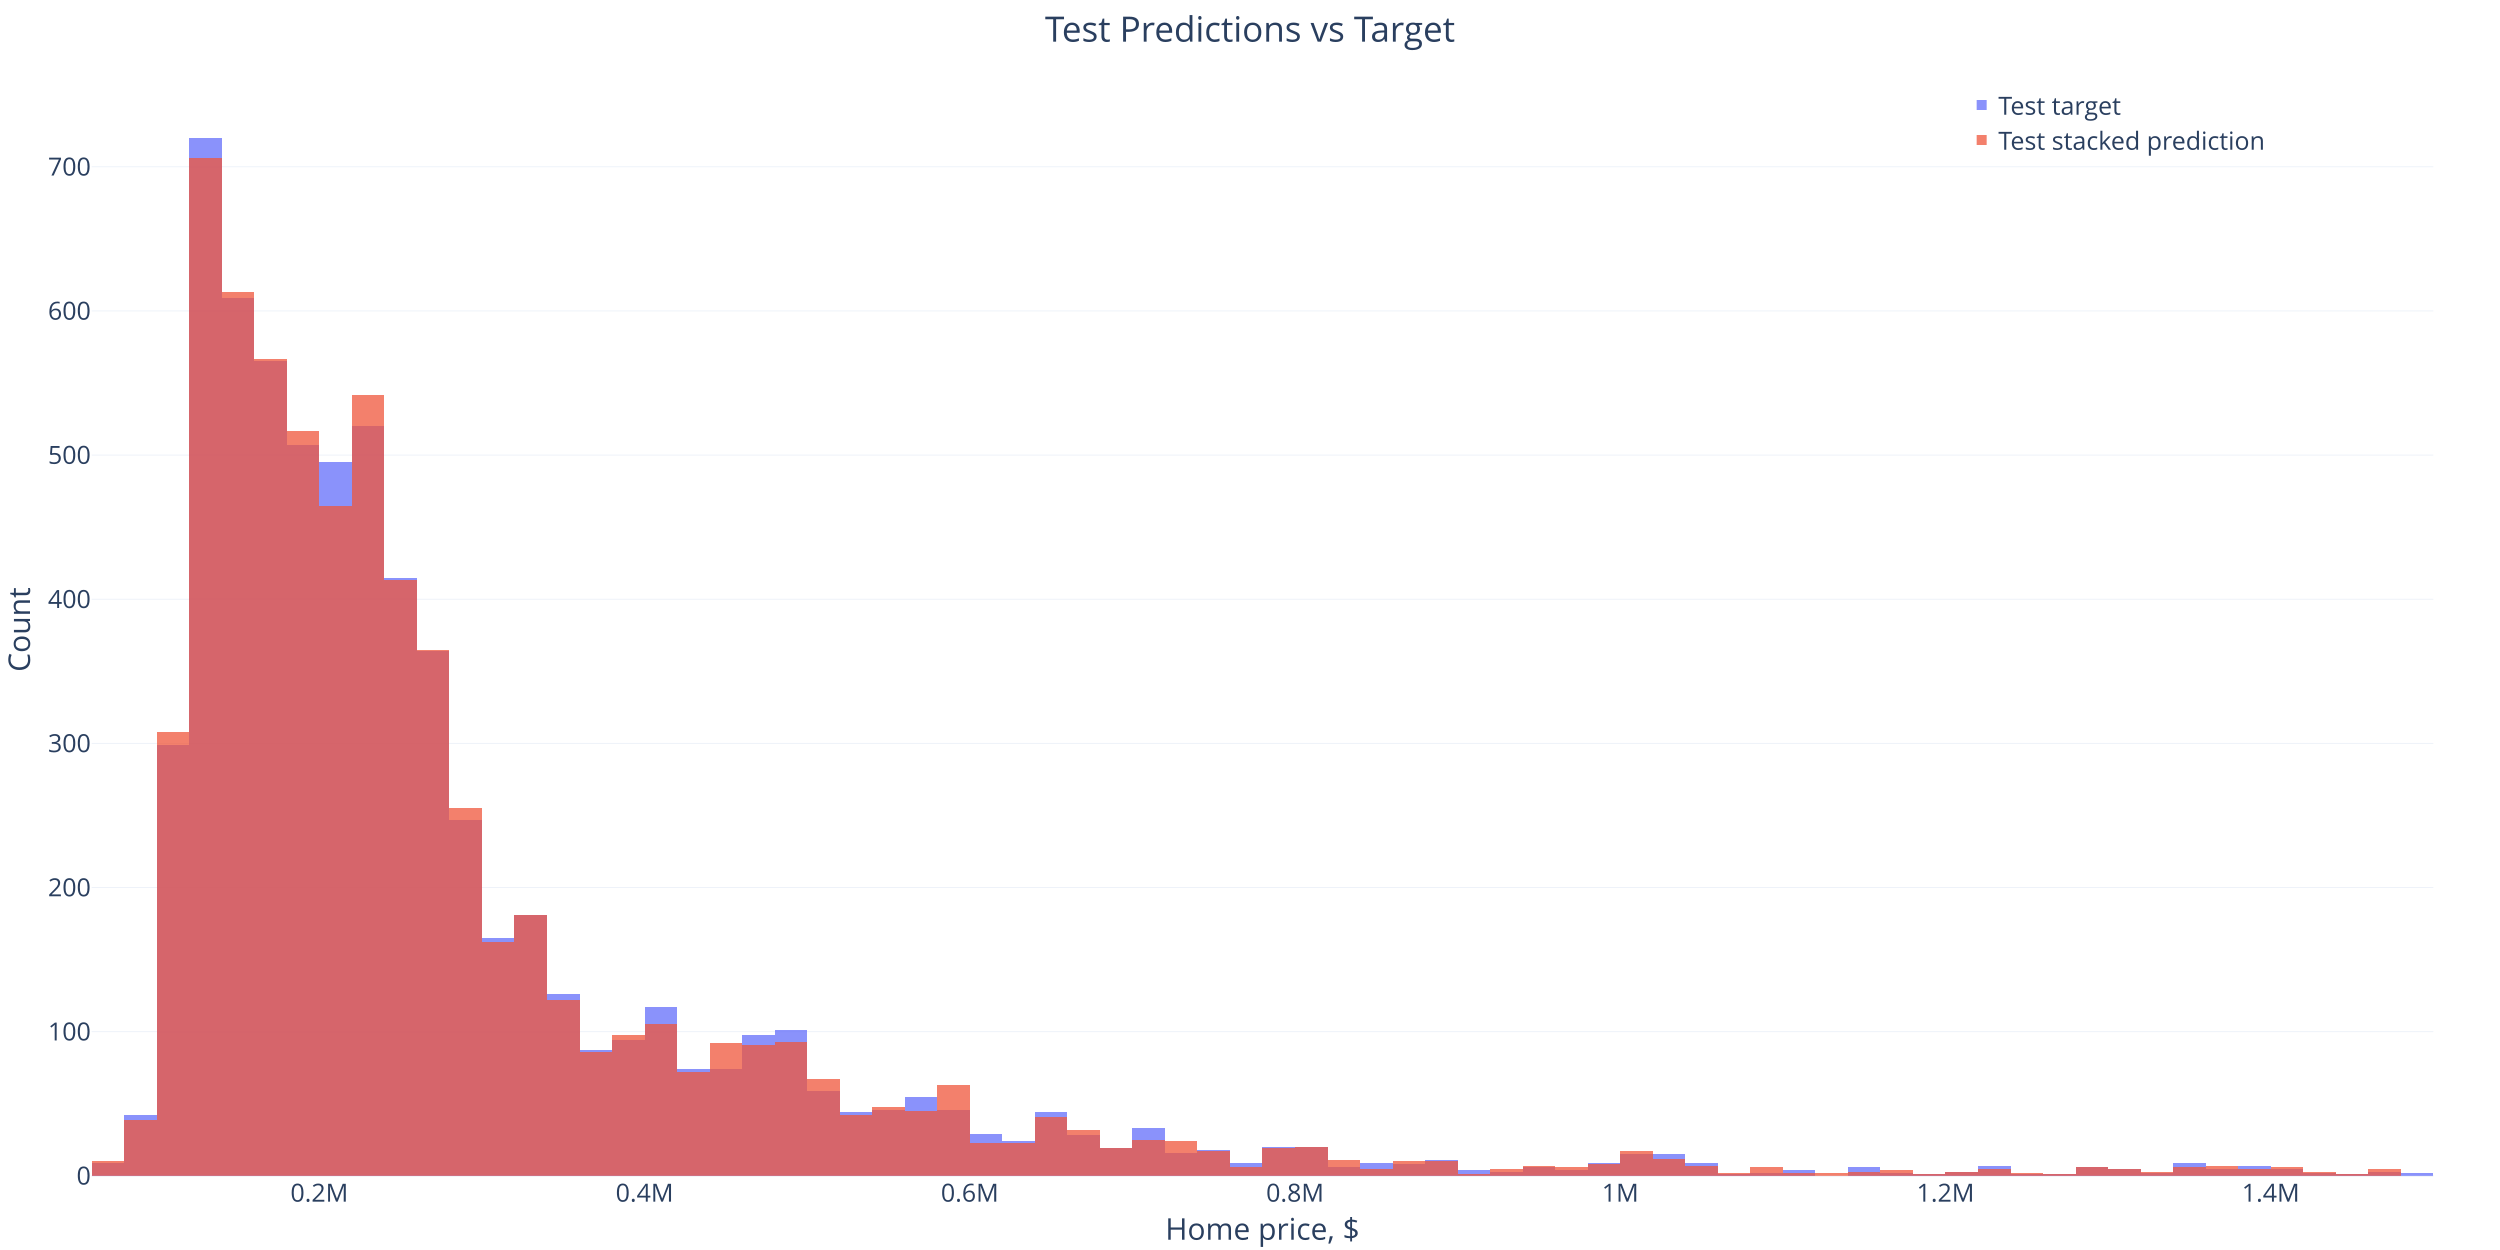
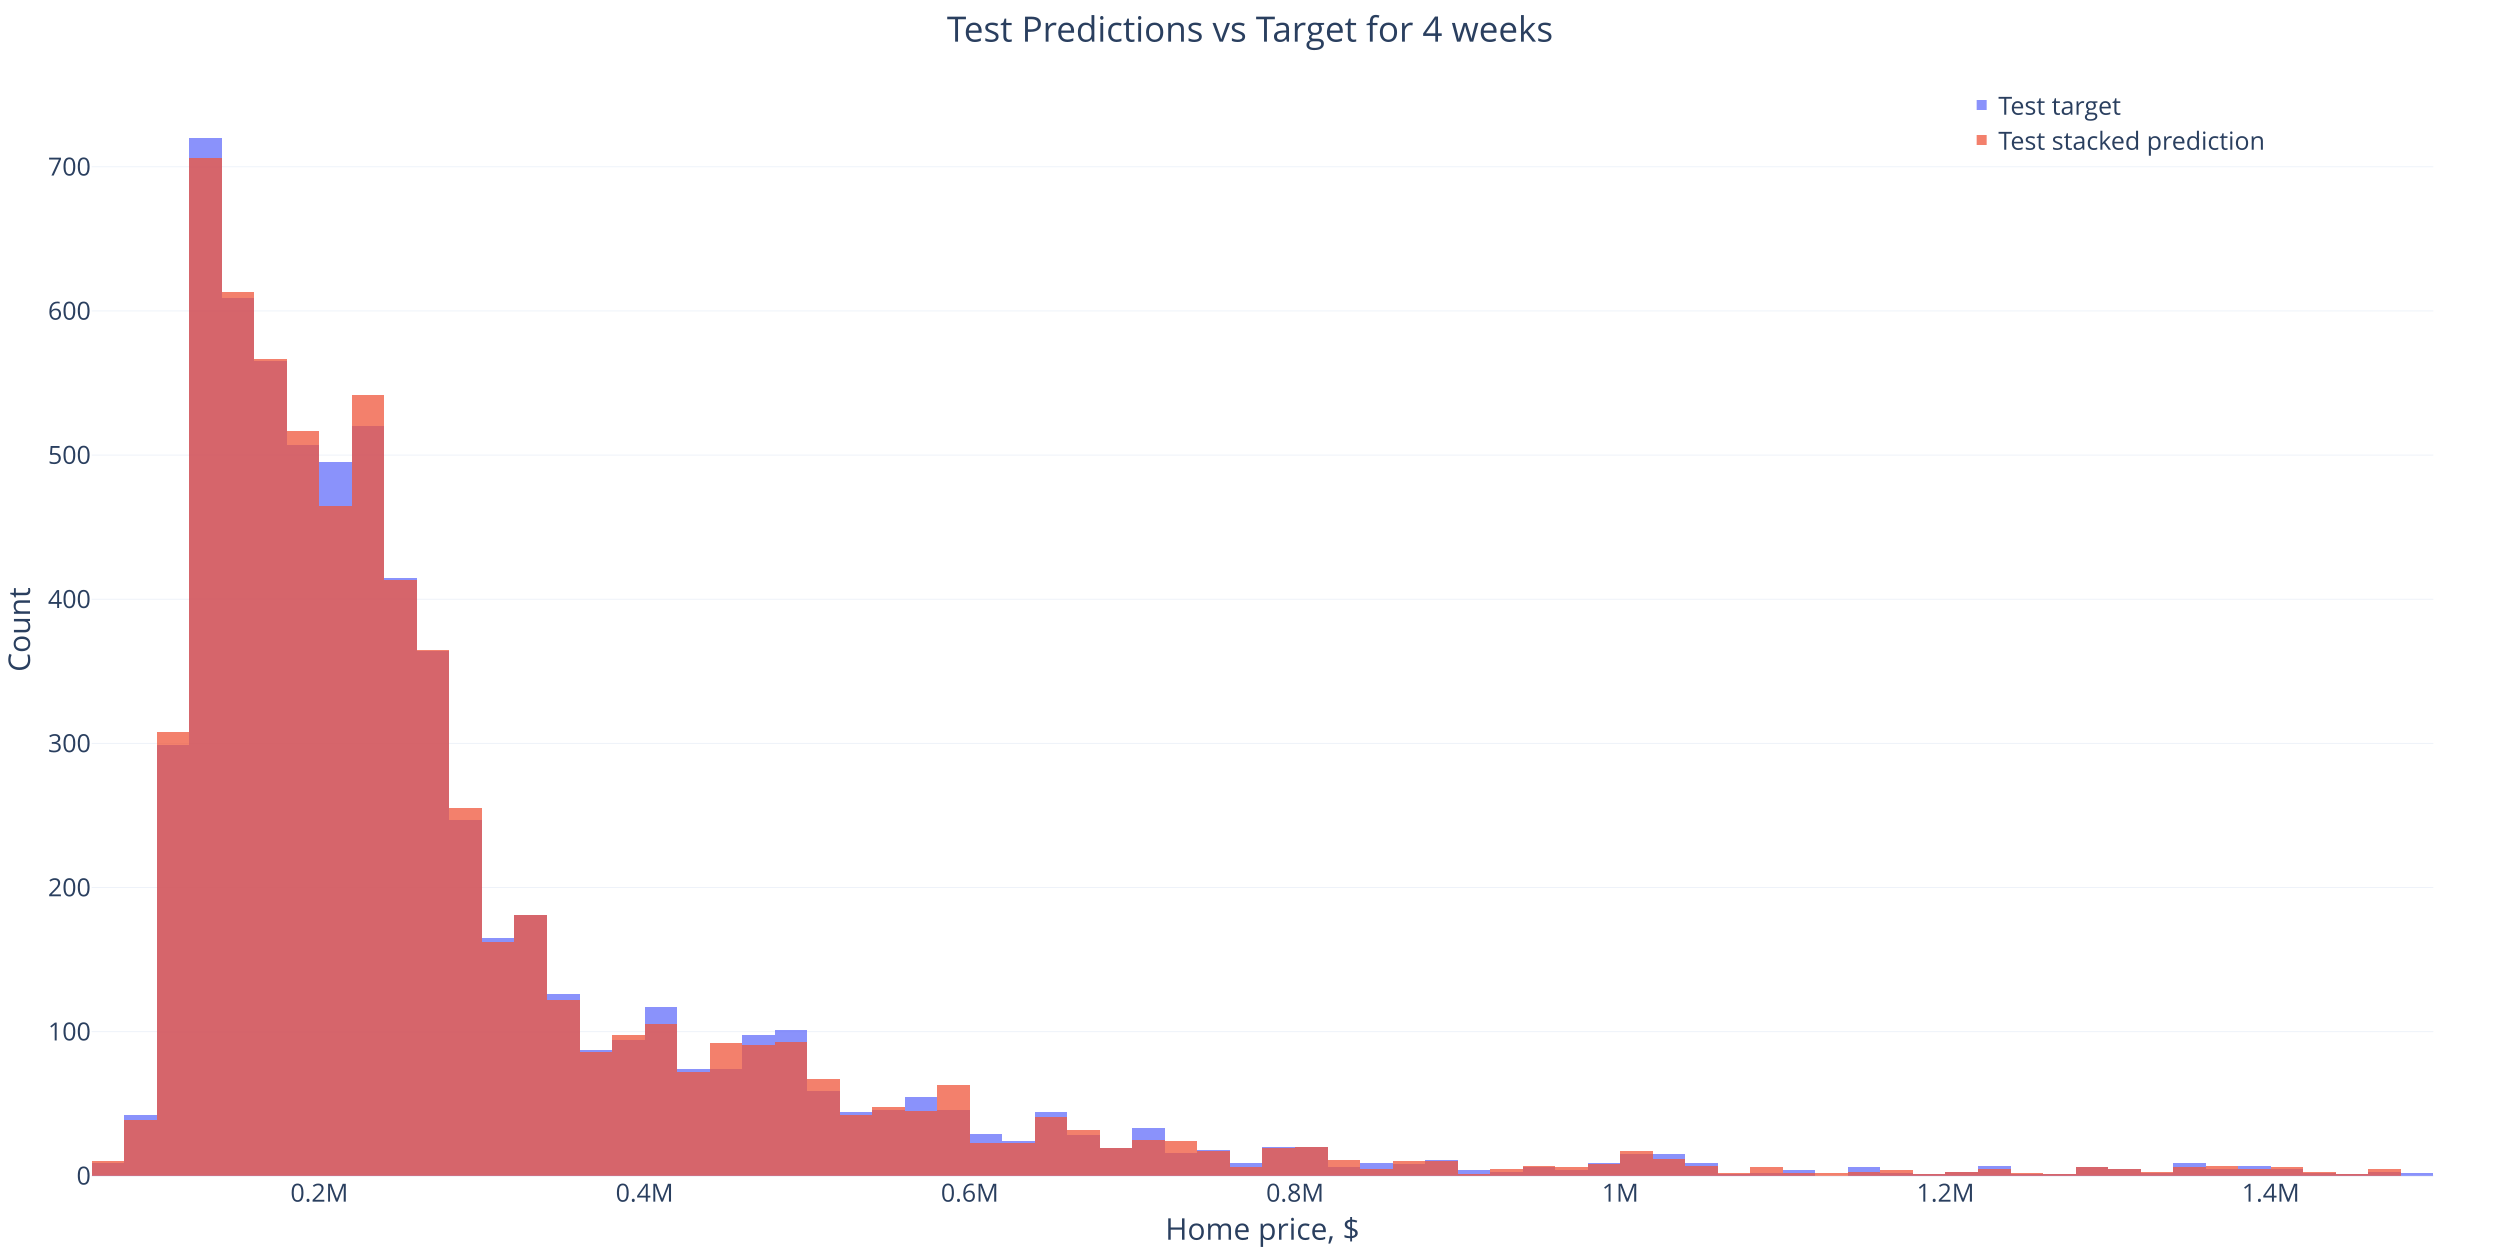
<svg xmlns="http://www.w3.org/2000/svg" class="main-svg" width="18000" height="9000" style="" viewBox="0 0 3000 1500">
  <rect x="0" y="0" width="3000" height="1500" style="fill: rgb(255, 255, 255); fill-opacity: 1;" />
-   <defs id="defs-052c07">
+   <defs id="defs-9b3c02">
    <g class="clips">
-       <clipPath id="clip052c07xyplot" class="plotclip">
+       <clipPath id="clip9b3c02xyplot" class="plotclip">
        <rect width="2810" height="1311" />
      </clipPath>
-       <clipPath class="axesclip" id="clip052c07x">
+       <clipPath class="axesclip" id="clip9b3c02x">
        <rect x="110" y="0" width="2810" height="1500" />
      </clipPath>
-       <clipPath class="axesclip" id="clip052c07y">
+       <clipPath class="axesclip" id="clip9b3c02y">
        <rect x="0" y="100" width="3000" height="1311" />
      </clipPath>
-       <clipPath class="axesclip" id="clip052c07xy">
+       <clipPath class="axesclip" id="clip9b3c02xy">
        <rect x="110" y="100" width="2810" height="1311" />
      </clipPath>
    </g>
    <g class="gradients" />
    <g class="patterns" />
  </defs>
  <g class="bglayer" />
  <g class="layer-below">
    <g class="imagelayer" />
    <g class="shapelayer" />
  </g>
  <g class="cartesianlayer">
    <g class="subplot xy">
      <g class="layer-subplot">
        <g class="shapelayer" />
        <g class="imagelayer" />
      </g>
      <g class="minor-gridlayer">
        <g class="x" />
        <g class="y" />
      </g>
      <g class="gridlayer">
        <g class="x" />
        <g class="y">
          <path class="ygrid crisp" transform="translate(0,1238.02)" d="M110,0h2810" style="stroke: rgb(235, 240, 248); stroke-opacity: 1; stroke-width: 1px;" />
          <path class="ygrid crisp" transform="translate(0,1065.04)" d="M110,0h2810" style="stroke: rgb(235, 240, 248); stroke-opacity: 1; stroke-width: 1px;" />
          <path class="ygrid crisp" transform="translate(0,892.06)" d="M110,0h2810" style="stroke: rgb(235, 240, 248); stroke-opacity: 1; stroke-width: 1px;" />
          <path class="ygrid crisp" transform="translate(0,719.08)" d="M110,0h2810" style="stroke: rgb(235, 240, 248); stroke-opacity: 1; stroke-width: 1px;" />
          <path class="ygrid crisp" transform="translate(0,546.1)" d="M110,0h2810" style="stroke: rgb(235, 240, 248); stroke-opacity: 1; stroke-width: 1px;" />
          <path class="ygrid crisp" transform="translate(0,373.13)" d="M110,0h2810" style="stroke: rgb(235, 240, 248); stroke-opacity: 1; stroke-width: 1px;" />
          <path class="ygrid crisp" transform="translate(0,200.15)" d="M110,0h2810" style="stroke: rgb(235, 240, 248); stroke-opacity: 1; stroke-width: 1px;" />
        </g>
      </g>
      <g class="zerolinelayer">
        <path class="yzl zl crisp" transform="translate(0,1411)" d="M110,0h2810" style="stroke: rgb(235, 240, 248); stroke-opacity: 1; stroke-width: 2px;" />
      </g>
      <path class="xlines-below" />
      <path class="ylines-below" />
      <g class="overlines-below" />
      <g class="xaxislayer-below" />
      <g class="yaxislayer-below" />
      <g class="overaxes-below" />
-       <g class="plot" transform="translate(110,100)" clip-path="url(#clip052c07xyplot)">
+       <g class="plot" transform="translate(110,100)" clip-path="url(#clip9b3c02xyplot)">
        <g class="barlayer mlayer">
          <g class="trace bars" shape-rendering="crispEdges" style="opacity: 0.75;">
            <g class="points">
              <g class="point">
                <path d="M0,1311V1295.43H39.03V1311Z" style="vector-effect: none; opacity: 1; stroke-width: 0px; fill: rgb(99, 110, 250); fill-opacity: 1;" />
              </g>
              <g class="point">
                <path d="M39.03,1311V1238.35H78.06V1311Z" style="vector-effect: none; opacity: 1; stroke-width: 0px; fill: rgb(99, 110, 250); fill-opacity: 1;" />
              </g>
              <g class="point">
                <path d="M78.06,1311V793.79H117.08V1311Z" style="vector-effect: none; opacity: 1; stroke-width: 0px; fill: rgb(99, 110, 250); fill-opacity: 1;" />
              </g>
              <g class="point">
                <path d="M117.08,1311V65.55H156.11V1311Z" style="vector-effect: none; opacity: 1; stroke-width: 0px; fill: rgb(99, 110, 250); fill-opacity: 1;" />
              </g>
              <g class="point">
                <path d="M156.11,1311V257.56H195.14V1311Z" style="vector-effect: none; opacity: 1; stroke-width: 0px; fill: rgb(99, 110, 250); fill-opacity: 1;" />
              </g>
              <g class="point">
                <path d="M195.14,1311V333.67H234.17V1311Z" style="vector-effect: none; opacity: 1; stroke-width: 0px; fill: rgb(99, 110, 250); fill-opacity: 1;" />
              </g>
              <g class="point">
                <path d="M234.17,1311V434H273.19V1311Z" style="vector-effect: none; opacity: 1; stroke-width: 0px; fill: rgb(99, 110, 250); fill-opacity: 1;" />
              </g>
              <g class="point">
                <path d="M273.19,1311V454.75H312.22V1311Z" style="vector-effect: none; opacity: 1; stroke-width: 0px; fill: rgb(99, 110, 250); fill-opacity: 1;" />
              </g>
              <g class="point">
                <path d="M312.22,1311V411.51H351.25V1311Z" style="vector-effect: none; opacity: 1; stroke-width: 0px; fill: rgb(99, 110, 250); fill-opacity: 1;" />
              </g>
              <g class="point">
                <path d="M351.25,1311V593.14H390.28V1311Z" style="vector-effect: none; opacity: 1; stroke-width: 0px; fill: rgb(99, 110, 250); fill-opacity: 1;" />
              </g>
              <g class="point">
                <path d="M390.28,1311V681.36H429.31V1311Z" style="vector-effect: none; opacity: 1; stroke-width: 0px; fill: rgb(99, 110, 250); fill-opacity: 1;" />
              </g>
              <g class="point">
                <path d="M429.31,1311V883.74H468.33V1311Z" style="vector-effect: none; opacity: 1; stroke-width: 0px; fill: rgb(99, 110, 250); fill-opacity: 1;" />
              </g>
              <g class="point">
                <path d="M468.33,1311V1025.58H507.36V1311Z" style="vector-effect: none; opacity: 1; stroke-width: 0px; fill: rgb(99, 110, 250); fill-opacity: 1;" />
              </g>
              <g class="point">
                <path d="M507.36,1311V997.91H546.39V1311Z" style="vector-effect: none; opacity: 1; stroke-width: 0px; fill: rgb(99, 110, 250); fill-opacity: 1;" />
              </g>
              <g class="point">
                <path d="M546.39,1311V1093.05H585.42V1311Z" style="vector-effect: none; opacity: 1; stroke-width: 0px; fill: rgb(99, 110, 250); fill-opacity: 1;" />
              </g>
              <g class="point">
                <path d="M585.42,1311V1160.51H624.44V1311Z" style="vector-effect: none; opacity: 1; stroke-width: 0px; fill: rgb(99, 110, 250); fill-opacity: 1;" />
              </g>
              <g class="point">
                <path d="M624.44,1311V1148.4H663.47V1311Z" style="vector-effect: none; opacity: 1; stroke-width: 0px; fill: rgb(99, 110, 250); fill-opacity: 1;" />
              </g>
              <g class="point">
                <path d="M663.47,1311V1108.61H702.5V1311Z" style="vector-effect: none; opacity: 1; stroke-width: 0px; fill: rgb(99, 110, 250); fill-opacity: 1;" />
              </g>
              <g class="point">
                <path d="M702.5,1311V1183H741.53V1311Z" style="vector-effect: none; opacity: 1; stroke-width: 0px; fill: rgb(99, 110, 250); fill-opacity: 1;" />
              </g>
              <g class="point">
                <path d="M741.53,1311V1183H780.56V1311Z" style="vector-effect: none; opacity: 1; stroke-width: 0px; fill: rgb(99, 110, 250); fill-opacity: 1;" />
              </g>
              <g class="point">
                <path d="M780.56,1311V1141.48H819.58V1311Z" style="vector-effect: none; opacity: 1; stroke-width: 0px; fill: rgb(99, 110, 250); fill-opacity: 1;" />
              </g>
              <g class="point">
                <path d="M819.58,1311V1136.29H858.61V1311Z" style="vector-effect: none; opacity: 1; stroke-width: 0px; fill: rgb(99, 110, 250); fill-opacity: 1;" />
              </g>
              <g class="point">
                <path d="M858.61,1311V1208.94H897.64V1311Z" style="vector-effect: none; opacity: 1; stroke-width: 0px; fill: rgb(99, 110, 250); fill-opacity: 1;" />
              </g>
              <g class="point">
                <path d="M897.64,1311V1234.89H936.67V1311Z" style="vector-effect: none; opacity: 1; stroke-width: 0px; fill: rgb(99, 110, 250); fill-opacity: 1;" />
              </g>
              <g class="point">
                <path d="M936.67,1311V1231.43H975.69V1311Z" style="vector-effect: none; opacity: 1; stroke-width: 0px; fill: rgb(99, 110, 250); fill-opacity: 1;" />
              </g>
              <g class="point">
                <path d="M975.69,1311V1215.86H1014.72V1311Z" style="vector-effect: none; opacity: 1; stroke-width: 0px; fill: rgb(99, 110, 250); fill-opacity: 1;" />
              </g>
              <g class="point">
                <path d="M1014.72,1311V1231.43H1053.75V1311Z" style="vector-effect: none; opacity: 1; stroke-width: 0px; fill: rgb(99, 110, 250); fill-opacity: 1;" />
              </g>
              <g class="point">
                <path d="M1053.75,1311V1260.84H1092.78V1311Z" style="vector-effect: none; opacity: 1; stroke-width: 0px; fill: rgb(99, 110, 250); fill-opacity: 1;" />
              </g>
              <g class="point">
                <path d="M1092.78,1311V1269.48H1131.81V1311Z" style="vector-effect: none; opacity: 1; stroke-width: 0px; fill: rgb(99, 110, 250); fill-opacity: 1;" />
              </g>
              <g class="point">
                <path d="M1131.81,1311V1234.89H1170.83V1311Z" style="vector-effect: none; opacity: 1; stroke-width: 0px; fill: rgb(99, 110, 250); fill-opacity: 1;" />
              </g>
              <g class="point">
                <path d="M1170.83,1311V1262.57H1209.86V1311Z" style="vector-effect: none; opacity: 1; stroke-width: 0px; fill: rgb(99, 110, 250); fill-opacity: 1;" />
              </g>
              <g class="point">
                <path d="M1209.86,1311V1278.13H1248.89V1311Z" style="vector-effect: none; opacity: 1; stroke-width: 0px; fill: rgb(99, 110, 250); fill-opacity: 1;" />
              </g>
              <g class="point">
                <path d="M1248.89,1311V1253.92H1287.92V1311Z" style="vector-effect: none; opacity: 1; stroke-width: 0px; fill: rgb(99, 110, 250); fill-opacity: 1;" />
              </g>
              <g class="point">
                <path d="M1287.92,1311V1283.32H1326.94V1311Z" style="vector-effect: none; opacity: 1; stroke-width: 0px; fill: rgb(99, 110, 250); fill-opacity: 1;" />
              </g>
              <g class="point">
                <path d="M1326.94,1311V1279.86H1365.97V1311Z" style="vector-effect: none; opacity: 1; stroke-width: 0px; fill: rgb(99, 110, 250); fill-opacity: 1;" />
              </g>
              <g class="point">
                <path d="M1365.97,1311V1295.43H1405V1311Z" style="vector-effect: none; opacity: 1; stroke-width: 0px; fill: rgb(99, 110, 250); fill-opacity: 1;" />
              </g>
              <g class="point">
                <path d="M1405,1311V1276.4H1444.03V1311Z" style="vector-effect: none; opacity: 1; stroke-width: 0px; fill: rgb(99, 110, 250); fill-opacity: 1;" />
              </g>
              <g class="point">
                <path d="M1444.03,1311V1276.4H1483.06V1311Z" style="vector-effect: none; opacity: 1; stroke-width: 0px; fill: rgb(99, 110, 250); fill-opacity: 1;" />
              </g>
              <g class="point">
                <path d="M1483.06,1311V1300.62H1522.08V1311Z" style="vector-effect: none; opacity: 1; stroke-width: 0px; fill: rgb(99, 110, 250); fill-opacity: 1;" />
              </g>
              <g class="point">
                <path d="M1522.08,1311V1295.43H1561.11V1311Z" style="vector-effect: none; opacity: 1; stroke-width: 0px; fill: rgb(99, 110, 250); fill-opacity: 1;" />
              </g>
              <g class="point">
                <path d="M1561.11,1311V1297.16H1600.14V1311Z" style="vector-effect: none; opacity: 1; stroke-width: 0px; fill: rgb(99, 110, 250); fill-opacity: 1;" />
              </g>
              <g class="point">
                <path d="M1600.14,1311V1291.97H1639.17V1311Z" style="vector-effect: none; opacity: 1; stroke-width: 0px; fill: rgb(99, 110, 250); fill-opacity: 1;" />
              </g>
              <g class="point">
                <path d="M1639.17,1311V1304.08H1678.19V1311Z" style="vector-effect: none; opacity: 1; stroke-width: 0px; fill: rgb(99, 110, 250); fill-opacity: 1;" />
              </g>
              <g class="point">
                <path d="M1678.19,1311V1305.81H1717.22V1311Z" style="vector-effect: none; opacity: 1; stroke-width: 0px; fill: rgb(99, 110, 250); fill-opacity: 1;" />
              </g>
              <g class="point">
                <path d="M1717.22,1311V1300.62H1756.25V1311Z" style="vector-effect: none; opacity: 1; stroke-width: 0px; fill: rgb(99, 110, 250); fill-opacity: 1;" />
              </g>
              <g class="point">
                <path d="M1756.25,1311V1304.08H1795.28V1311Z" style="vector-effect: none; opacity: 1; stroke-width: 0px; fill: rgb(99, 110, 250); fill-opacity: 1;" />
              </g>
              <g class="point">
                <path d="M1795.28,1311V1295.43H1834.31V1311Z" style="vector-effect: none; opacity: 1; stroke-width: 0px; fill: rgb(99, 110, 250); fill-opacity: 1;" />
              </g>
              <g class="point">
                <path d="M1834.31,1311V1285.05H1873.33V1311Z" style="vector-effect: none; opacity: 1; stroke-width: 0px; fill: rgb(99, 110, 250); fill-opacity: 1;" />
              </g>
              <g class="point">
                <path d="M1873.33,1311V1285.05H1912.36V1311Z" style="vector-effect: none; opacity: 1; stroke-width: 0px; fill: rgb(99, 110, 250); fill-opacity: 1;" />
              </g>
              <g class="point">
                <path d="M1912.36,1311V1295.43H1951.39V1311Z" style="vector-effect: none; opacity: 1; stroke-width: 0px; fill: rgb(99, 110, 250); fill-opacity: 1;" />
              </g>
              <g class="point">
                <path d="M1951.39,1311V1309.27H1990.42V1311Z" style="vector-effect: none; opacity: 1; stroke-width: 0px; fill: rgb(99, 110, 250); fill-opacity: 1;" />
              </g>
              <g class="point">
                <path d="M1990.42,1311V1307.54H2029.44V1311Z" style="vector-effect: none; opacity: 1; stroke-width: 0px; fill: rgb(99, 110, 250); fill-opacity: 1;" />
              </g>
              <g class="point">
                <path d="M2029.44,1311V1304.08H2068.47V1311Z" style="vector-effect: none; opacity: 1; stroke-width: 0px; fill: rgb(99, 110, 250); fill-opacity: 1;" />
              </g>
              <g class="point">
                <path d="M0,0Z" style="vector-effect: none; opacity: 1; stroke-width: 0px; fill: rgb(99, 110, 250); fill-opacity: 1;" />
              </g>
              <g class="point">
                <path d="M2107.5,1311V1300.62H2146.53V1311Z" style="vector-effect: none; opacity: 1; stroke-width: 0px; fill: rgb(99, 110, 250); fill-opacity: 1;" />
              </g>
              <g class="point">
                <path d="M2146.53,1311V1307.54H2185.56V1311Z" style="vector-effect: none; opacity: 1; stroke-width: 0px; fill: rgb(99, 110, 250); fill-opacity: 1;" />
              </g>
              <g class="point">
                <path d="M2185.56,1311V1309.27H2224.58V1311Z" style="vector-effect: none; opacity: 1; stroke-width: 0px; fill: rgb(99, 110, 250); fill-opacity: 1;" />
              </g>
              <g class="point">
                <path d="M2224.58,1311V1305.81H2263.61V1311Z" style="vector-effect: none; opacity: 1; stroke-width: 0px; fill: rgb(99, 110, 250); fill-opacity: 1;" />
              </g>
              <g class="point">
                <path d="M2263.61,1311V1298.89H2302.64V1311Z" style="vector-effect: none; opacity: 1; stroke-width: 0px; fill: rgb(99, 110, 250); fill-opacity: 1;" />
              </g>
              <g class="point">
                <path d="M2302.64,1311V1309.27H2341.67V1311Z" style="vector-effect: none; opacity: 1; stroke-width: 0px; fill: rgb(99, 110, 250); fill-opacity: 1;" />
              </g>
              <g class="point">
                <path d="M2341.67,1311V1309.27H2380.69V1311Z" style="vector-effect: none; opacity: 1; stroke-width: 0px; fill: rgb(99, 110, 250); fill-opacity: 1;" />
              </g>
              <g class="point">
                <path d="M2380.69,1311V1300.62H2419.72V1311Z" style="vector-effect: none; opacity: 1; stroke-width: 0px; fill: rgb(99, 110, 250); fill-opacity: 1;" />
              </g>
              <g class="point">
                <path d="M2419.72,1311V1302.35H2458.75V1311Z" style="vector-effect: none; opacity: 1; stroke-width: 0px; fill: rgb(99, 110, 250); fill-opacity: 1;" />
              </g>
              <g class="point">
                <path d="M2458.75,1311V1307.54H2497.78V1311Z" style="vector-effect: none; opacity: 1; stroke-width: 0px; fill: rgb(99, 110, 250); fill-opacity: 1;" />
              </g>
              <g class="point">
                <path d="M2497.78,1311V1295.43H2536.81V1311Z" style="vector-effect: none; opacity: 1; stroke-width: 0px; fill: rgb(99, 110, 250); fill-opacity: 1;" />
              </g>
              <g class="point">
                <path d="M2536.81,1311V1302.35H2575.83V1311Z" style="vector-effect: none; opacity: 1; stroke-width: 0px; fill: rgb(99, 110, 250); fill-opacity: 1;" />
              </g>
              <g class="point">
                <path d="M2575.83,1311V1298.89H2614.86V1311Z" style="vector-effect: none; opacity: 1; stroke-width: 0px; fill: rgb(99, 110, 250); fill-opacity: 1;" />
              </g>
              <g class="point">
                <path d="M2614.86,1311V1302.35H2653.89V1311Z" style="vector-effect: none; opacity: 1; stroke-width: 0px; fill: rgb(99, 110, 250); fill-opacity: 1;" />
              </g>
              <g class="point">
                <path d="M2653.89,1311V1307.54H2692.92V1311Z" style="vector-effect: none; opacity: 1; stroke-width: 0px; fill: rgb(99, 110, 250); fill-opacity: 1;" />
              </g>
              <g class="point">
                <path d="M2692.92,1311V1309.27H2731.94V1311Z" style="vector-effect: none; opacity: 1; stroke-width: 0px; fill: rgb(99, 110, 250); fill-opacity: 1;" />
              </g>
              <g class="point">
                <path d="M2731.94,1311V1305.81H2770.97V1311Z" style="vector-effect: none; opacity: 1; stroke-width: 0px; fill: rgb(99, 110, 250); fill-opacity: 1;" />
              </g>
              <g class="point">
                <path d="M2770.97,1311V1307.54H2810V1311Z" style="vector-effect: none; opacity: 1; stroke-width: 0px; fill: rgb(99, 110, 250); fill-opacity: 1;" />
              </g>
            </g>
          </g>
          <g class="trace bars" shape-rendering="crispEdges" style="opacity: 0.75;">
            <g class="points">
              <g class="point">
                <path d="M0,1311V1293.7H39.03V1311Z" style="vector-effect: none; opacity: 1; stroke-width: 0px; fill: rgb(239, 85, 59); fill-opacity: 1;" />
              </g>
              <g class="point">
                <path d="M39.03,1311V1243.54H78.06V1311Z" style="vector-effect: none; opacity: 1; stroke-width: 0px; fill: rgb(239, 85, 59); fill-opacity: 1;" />
              </g>
              <g class="point">
                <path d="M78.06,1311V778.22H117.08V1311Z" style="vector-effect: none; opacity: 1; stroke-width: 0px; fill: rgb(239, 85, 59); fill-opacity: 1;" />
              </g>
              <g class="point">
                <path d="M117.08,1311V89.77H156.11V1311Z" style="vector-effect: none; opacity: 1; stroke-width: 0px; fill: rgb(239, 85, 59); fill-opacity: 1;" />
              </g>
              <g class="point">
                <path d="M156.11,1311V250.64H195.14V1311Z" style="vector-effect: none; opacity: 1; stroke-width: 0px; fill: rgb(239, 85, 59); fill-opacity: 1;" />
              </g>
              <g class="point">
                <path d="M195.14,1311V330.21H234.17V1311Z" style="vector-effect: none; opacity: 1; stroke-width: 0px; fill: rgb(239, 85, 59); fill-opacity: 1;" />
              </g>
              <g class="point">
                <path d="M234.17,1311V416.7H273.19V1311Z" style="vector-effect: none; opacity: 1; stroke-width: 0px; fill: rgb(239, 85, 59); fill-opacity: 1;" />
              </g>
              <g class="point">
                <path d="M273.19,1311V506.65H312.22V1311Z" style="vector-effect: none; opacity: 1; stroke-width: 0px; fill: rgb(239, 85, 59); fill-opacity: 1;" />
              </g>
              <g class="point">
                <path d="M312.22,1311V373.45H351.25V1311Z" style="vector-effect: none; opacity: 1; stroke-width: 0px; fill: rgb(239, 85, 59); fill-opacity: 1;" />
              </g>
              <g class="point">
                <path d="M351.25,1311V596.6H390.28V1311Z" style="vector-effect: none; opacity: 1; stroke-width: 0px; fill: rgb(239, 85, 59); fill-opacity: 1;" />
              </g>
              <g class="point">
                <path d="M390.28,1311V679.63H429.31V1311Z" style="vector-effect: none; opacity: 1; stroke-width: 0px; fill: rgb(239, 85, 59); fill-opacity: 1;" />
              </g>
              <g class="point">
                <path d="M429.31,1311V869.9H468.33V1311Z" style="vector-effect: none; opacity: 1; stroke-width: 0px; fill: rgb(239, 85, 59); fill-opacity: 1;" />
              </g>
              <g class="point">
                <path d="M468.33,1311V1030.77H507.36V1311Z" style="vector-effect: none; opacity: 1; stroke-width: 0px; fill: rgb(239, 85, 59); fill-opacity: 1;" />
              </g>
              <g class="point">
                <path d="M507.36,1311V997.91H546.39V1311Z" style="vector-effect: none; opacity: 1; stroke-width: 0px; fill: rgb(239, 85, 59); fill-opacity: 1;" />
              </g>
              <g class="point">
                <path d="M546.39,1311V1099.97H585.42V1311Z" style="vector-effect: none; opacity: 1; stroke-width: 0px; fill: rgb(239, 85, 59); fill-opacity: 1;" />
              </g>
              <g class="point">
                <path d="M585.42,1311V1162.24H624.44V1311Z" style="vector-effect: none; opacity: 1; stroke-width: 0px; fill: rgb(239, 85, 59); fill-opacity: 1;" />
              </g>
              <g class="point">
                <path d="M624.44,1311V1141.48H663.47V1311Z" style="vector-effect: none; opacity: 1; stroke-width: 0px; fill: rgb(239, 85, 59); fill-opacity: 1;" />
              </g>
              <g class="point">
                <path d="M663.47,1311V1129.37H702.5V1311Z" style="vector-effect: none; opacity: 1; stroke-width: 0px; fill: rgb(239, 85, 59); fill-opacity: 1;" />
              </g>
              <g class="point">
                <path d="M702.5,1311V1186.46H741.53V1311Z" style="vector-effect: none; opacity: 1; stroke-width: 0px; fill: rgb(239, 85, 59); fill-opacity: 1;" />
              </g>
              <g class="point">
                <path d="M741.53,1311V1151.86H780.56V1311Z" style="vector-effect: none; opacity: 1; stroke-width: 0px; fill: rgb(239, 85, 59); fill-opacity: 1;" />
              </g>
              <g class="point">
                <path d="M780.56,1311V1153.59H819.58V1311Z" style="vector-effect: none; opacity: 1; stroke-width: 0px; fill: rgb(239, 85, 59); fill-opacity: 1;" />
              </g>
              <g class="point">
                <path d="M819.58,1311V1150.13H858.61V1311Z" style="vector-effect: none; opacity: 1; stroke-width: 0px; fill: rgb(239, 85, 59); fill-opacity: 1;" />
              </g>
              <g class="point">
                <path d="M858.61,1311V1195.1H897.64V1311Z" style="vector-effect: none; opacity: 1; stroke-width: 0px; fill: rgb(239, 85, 59); fill-opacity: 1;" />
              </g>
              <g class="point">
                <path d="M897.64,1311V1238.35H936.67V1311Z" style="vector-effect: none; opacity: 1; stroke-width: 0px; fill: rgb(239, 85, 59); fill-opacity: 1;" />
              </g>
              <g class="point">
                <path d="M936.67,1311V1227.97H975.69V1311Z" style="vector-effect: none; opacity: 1; stroke-width: 0px; fill: rgb(239, 85, 59); fill-opacity: 1;" />
              </g>
              <g class="point">
                <path d="M975.69,1311V1233.16H1014.72V1311Z" style="vector-effect: none; opacity: 1; stroke-width: 0px; fill: rgb(239, 85, 59); fill-opacity: 1;" />
              </g>
              <g class="point">
                <path d="M1014.72,1311V1202.02H1053.75V1311Z" style="vector-effect: none; opacity: 1; stroke-width: 0px; fill: rgb(239, 85, 59); fill-opacity: 1;" />
              </g>
              <g class="point">
                <path d="M1053.75,1311V1271.21H1092.78V1311Z" style="vector-effect: none; opacity: 1; stroke-width: 0px; fill: rgb(239, 85, 59); fill-opacity: 1;" />
              </g>
              <g class="point">
                <path d="M1092.78,1311V1271.21H1131.81V1311Z" style="vector-effect: none; opacity: 1; stroke-width: 0px; fill: rgb(239, 85, 59); fill-opacity: 1;" />
              </g>
              <g class="point">
                <path d="M1131.81,1311V1240.08H1170.83V1311Z" style="vector-effect: none; opacity: 1; stroke-width: 0px; fill: rgb(239, 85, 59); fill-opacity: 1;" />
              </g>
              <g class="point">
                <path d="M1170.83,1311V1255.65H1209.86V1311Z" style="vector-effect: none; opacity: 1; stroke-width: 0px; fill: rgb(239, 85, 59); fill-opacity: 1;" />
              </g>
              <g class="point">
                <path d="M1209.86,1311V1278.13H1248.89V1311Z" style="vector-effect: none; opacity: 1; stroke-width: 0px; fill: rgb(239, 85, 59); fill-opacity: 1;" />
              </g>
              <g class="point">
                <path d="M1248.89,1311V1267.76H1287.92V1311Z" style="vector-effect: none; opacity: 1; stroke-width: 0px; fill: rgb(239, 85, 59); fill-opacity: 1;" />
              </g>
              <g class="point">
                <path d="M1287.92,1311V1269.48H1326.94V1311Z" style="vector-effect: none; opacity: 1; stroke-width: 0px; fill: rgb(239, 85, 59); fill-opacity: 1;" />
              </g>
              <g class="point">
                <path d="M1326.94,1311V1281.59H1365.97V1311Z" style="vector-effect: none; opacity: 1; stroke-width: 0px; fill: rgb(239, 85, 59); fill-opacity: 1;" />
              </g>
              <g class="point">
                <path d="M1365.97,1311V1300.62H1405V1311Z" style="vector-effect: none; opacity: 1; stroke-width: 0px; fill: rgb(239, 85, 59); fill-opacity: 1;" />
              </g>
              <g class="point">
                <path d="M1405,1311V1278.13H1444.03V1311Z" style="vector-effect: none; opacity: 1; stroke-width: 0px; fill: rgb(239, 85, 59); fill-opacity: 1;" />
              </g>
              <g class="point">
                <path d="M1444.03,1311V1276.4H1483.06V1311Z" style="vector-effect: none; opacity: 1; stroke-width: 0px; fill: rgb(239, 85, 59); fill-opacity: 1;" />
              </g>
              <g class="point">
                <path d="M1483.06,1311V1291.97H1522.08V1311Z" style="vector-effect: none; opacity: 1; stroke-width: 0px; fill: rgb(239, 85, 59); fill-opacity: 1;" />
              </g>
              <g class="point">
                <path d="M1522.08,1311V1302.35H1561.11V1311Z" style="vector-effect: none; opacity: 1; stroke-width: 0px; fill: rgb(239, 85, 59); fill-opacity: 1;" />
              </g>
              <g class="point">
                <path d="M1561.11,1311V1293.7H1600.14V1311Z" style="vector-effect: none; opacity: 1; stroke-width: 0px; fill: rgb(239, 85, 59); fill-opacity: 1;" />
              </g>
              <g class="point">
                <path d="M1600.14,1311V1293.7H1639.17V1311Z" style="vector-effect: none; opacity: 1; stroke-width: 0px; fill: rgb(239, 85, 59); fill-opacity: 1;" />
              </g>
              <g class="point">
                <path d="M1639.17,1311V1309.27H1678.19V1311Z" style="vector-effect: none; opacity: 1; stroke-width: 0px; fill: rgb(239, 85, 59); fill-opacity: 1;" />
              </g>
              <g class="point">
                <path d="M1678.19,1311V1302.35H1717.22V1311Z" style="vector-effect: none; opacity: 1; stroke-width: 0px; fill: rgb(239, 85, 59); fill-opacity: 1;" />
              </g>
              <g class="point">
                <path d="M1717.22,1311V1298.89H1756.25V1311Z" style="vector-effect: none; opacity: 1; stroke-width: 0px; fill: rgb(239, 85, 59); fill-opacity: 1;" />
              </g>
              <g class="point">
                <path d="M1756.25,1311V1300.62H1795.28V1311Z" style="vector-effect: none; opacity: 1; stroke-width: 0px; fill: rgb(239, 85, 59); fill-opacity: 1;" />
              </g>
              <g class="point">
                <path d="M1795.28,1311V1297.16H1834.31V1311Z" style="vector-effect: none; opacity: 1; stroke-width: 0px; fill: rgb(239, 85, 59); fill-opacity: 1;" />
              </g>
              <g class="point">
                <path d="M1834.31,1311V1281.59H1873.33V1311Z" style="vector-effect: none; opacity: 1; stroke-width: 0px; fill: rgb(239, 85, 59); fill-opacity: 1;" />
              </g>
              <g class="point">
                <path d="M1873.33,1311V1290.24H1912.36V1311Z" style="vector-effect: none; opacity: 1; stroke-width: 0px; fill: rgb(239, 85, 59); fill-opacity: 1;" />
              </g>
              <g class="point">
                <path d="M1912.36,1311V1298.89H1951.39V1311Z" style="vector-effect: none; opacity: 1; stroke-width: 0px; fill: rgb(239, 85, 59); fill-opacity: 1;" />
              </g>
              <g class="point">
                <path d="M1951.39,1311V1307.54H1990.42V1311Z" style="vector-effect: none; opacity: 1; stroke-width: 0px; fill: rgb(239, 85, 59); fill-opacity: 1;" />
              </g>
              <g class="point">
                <path d="M1990.42,1311V1300.62H2029.44V1311Z" style="vector-effect: none; opacity: 1; stroke-width: 0px; fill: rgb(239, 85, 59); fill-opacity: 1;" />
              </g>
              <g class="point">
                <path d="M2029.44,1311V1307.54H2068.47V1311Z" style="vector-effect: none; opacity: 1; stroke-width: 0px; fill: rgb(239, 85, 59); fill-opacity: 1;" />
              </g>
              <g class="point">
                <path d="M2068.47,1311V1307.54H2107.5V1311Z" style="vector-effect: none; opacity: 1; stroke-width: 0px; fill: rgb(239, 85, 59); fill-opacity: 1;" />
              </g>
              <g class="point">
                <path d="M2107.5,1311V1305.81H2146.53V1311Z" style="vector-effect: none; opacity: 1; stroke-width: 0px; fill: rgb(239, 85, 59); fill-opacity: 1;" />
              </g>
              <g class="point">
                <path d="M2146.53,1311V1304.08H2185.56V1311Z" style="vector-effect: none; opacity: 1; stroke-width: 0px; fill: rgb(239, 85, 59); fill-opacity: 1;" />
              </g>
              <g class="point">
                <path d="M2185.56,1311V1309.27H2224.58V1311Z" style="vector-effect: none; opacity: 1; stroke-width: 0px; fill: rgb(239, 85, 59); fill-opacity: 1;" />
              </g>
              <g class="point">
                <path d="M2224.58,1311V1305.81H2263.61V1311Z" style="vector-effect: none; opacity: 1; stroke-width: 0px; fill: rgb(239, 85, 59); fill-opacity: 1;" />
              </g>
              <g class="point">
                <path d="M2263.61,1311V1302.35H2302.64V1311Z" style="vector-effect: none; opacity: 1; stroke-width: 0px; fill: rgb(239, 85, 59); fill-opacity: 1;" />
              </g>
              <g class="point">
                <path d="M2302.64,1311V1307.54H2341.67V1311Z" style="vector-effect: none; opacity: 1; stroke-width: 0px; fill: rgb(239, 85, 59); fill-opacity: 1;" />
              </g>
              <g class="point">
                <path d="M2341.67,1311V1309.27H2380.69V1311Z" style="vector-effect: none; opacity: 1; stroke-width: 0px; fill: rgb(239, 85, 59); fill-opacity: 1;" />
              </g>
              <g class="point">
                <path d="M2380.69,1311V1300.62H2419.72V1311Z" style="vector-effect: none; opacity: 1; stroke-width: 0px; fill: rgb(239, 85, 59); fill-opacity: 1;" />
              </g>
              <g class="point">
                <path d="M2419.72,1311V1302.35H2458.75V1311Z" style="vector-effect: none; opacity: 1; stroke-width: 0px; fill: rgb(239, 85, 59); fill-opacity: 1;" />
              </g>
              <g class="point">
                <path d="M2458.75,1311V1305.81H2497.78V1311Z" style="vector-effect: none; opacity: 1; stroke-width: 0px; fill: rgb(239, 85, 59); fill-opacity: 1;" />
              </g>
              <g class="point">
                <path d="M2497.78,1311V1300.62H2536.81V1311Z" style="vector-effect: none; opacity: 1; stroke-width: 0px; fill: rgb(239, 85, 59); fill-opacity: 1;" />
              </g>
              <g class="point">
                <path d="M2536.81,1311V1298.89H2575.83V1311Z" style="vector-effect: none; opacity: 1; stroke-width: 0px; fill: rgb(239, 85, 59); fill-opacity: 1;" />
              </g>
              <g class="point">
                <path d="M2575.83,1311V1302.35H2614.86V1311Z" style="vector-effect: none; opacity: 1; stroke-width: 0px; fill: rgb(239, 85, 59); fill-opacity: 1;" />
              </g>
              <g class="point">
                <path d="M2614.86,1311V1300.62H2653.89V1311Z" style="vector-effect: none; opacity: 1; stroke-width: 0px; fill: rgb(239, 85, 59); fill-opacity: 1;" />
              </g>
              <g class="point">
                <path d="M2653.89,1311V1305.81H2692.92V1311Z" style="vector-effect: none; opacity: 1; stroke-width: 0px; fill: rgb(239, 85, 59); fill-opacity: 1;" />
              </g>
              <g class="point">
                <path d="M2692.92,1311V1309.27H2731.94V1311Z" style="vector-effect: none; opacity: 1; stroke-width: 0px; fill: rgb(239, 85, 59); fill-opacity: 1;" />
              </g>
              <g class="point">
                <path d="M2731.94,1311V1302.35H2770.97V1311Z" style="vector-effect: none; opacity: 1; stroke-width: 0px; fill: rgb(239, 85, 59); fill-opacity: 1;" />
              </g>
            </g>
          </g>
        </g>
      </g>
      <g class="overplot" />
      <path class="xlines-above crisp" d="M0,0" style="fill: none;" />
      <path class="ylines-above crisp" d="M0,0" style="fill: none;" />
      <g class="overlines-above" />
      <g class="xaxislayer-above">
        <g class="xtick">
          <text text-anchor="middle" x="0" y="1442" transform="translate(383.19,0)" style="font-family: 'Open Sans', verdana, arial, sans-serif; font-size: 30px; fill: rgb(42, 63, 95); fill-opacity: 1; white-space: pre; opacity: 1;">0.2M</text>
        </g>
        <g class="xtick">
          <text text-anchor="middle" x="0" y="1442" style="font-family: 'Open Sans', verdana, arial, sans-serif; font-size: 30px; fill: rgb(42, 63, 95); fill-opacity: 1; white-space: pre; opacity: 1;" transform="translate(773.47,0)">0.4M</text>
        </g>
        <g class="xtick">
          <text text-anchor="middle" x="0" y="1442" style="font-family: 'Open Sans', verdana, arial, sans-serif; font-size: 30px; fill: rgb(42, 63, 95); fill-opacity: 1; white-space: pre; opacity: 1;" transform="translate(1163.75,0)">0.6M</text>
        </g>
        <g class="xtick">
          <text text-anchor="middle" x="0" y="1442" style="font-family: 'Open Sans', verdana, arial, sans-serif; font-size: 30px; fill: rgb(42, 63, 95); fill-opacity: 1; white-space: pre; opacity: 1;" transform="translate(1554.03,0)">0.8M</text>
        </g>
        <g class="xtick">
          <text text-anchor="middle" x="0" y="1442" style="font-family: 'Open Sans', verdana, arial, sans-serif; font-size: 30px; fill: rgb(42, 63, 95); fill-opacity: 1; white-space: pre; opacity: 1;" transform="translate(1944.31,0)">1M</text>
        </g>
        <g class="xtick">
          <text text-anchor="middle" x="0" y="1442" style="font-family: 'Open Sans', verdana, arial, sans-serif; font-size: 30px; fill: rgb(42, 63, 95); fill-opacity: 1; white-space: pre; opacity: 1;" transform="translate(2334.58,0)">1.2M</text>
        </g>
        <g class="xtick">
          <text text-anchor="middle" x="0" y="1442" style="font-family: 'Open Sans', verdana, arial, sans-serif; font-size: 30px; fill: rgb(42, 63, 95); fill-opacity: 1; white-space: pre; opacity: 1;" transform="translate(2724.86,0)">1.4M</text>
        </g>
      </g>
      <g class="yaxislayer-above">
        <g class="ytick">
          <text text-anchor="end" x="109" y="10.5" transform="translate(0,1411)" style="font-family: 'Open Sans', verdana, arial, sans-serif; font-size: 30px; fill: rgb(42, 63, 95); fill-opacity: 1; white-space: pre; opacity: 1;">0</text>
        </g>
        <g class="ytick">
          <text text-anchor="end" x="109" y="10.5" style="font-family: 'Open Sans', verdana, arial, sans-serif; font-size: 30px; fill: rgb(42, 63, 95); fill-opacity: 1; white-space: pre; opacity: 1;" transform="translate(0,1238.02)">100</text>
        </g>
        <g class="ytick">
          <text text-anchor="end" x="109" y="10.5" style="font-family: 'Open Sans', verdana, arial, sans-serif; font-size: 30px; fill: rgb(42, 63, 95); fill-opacity: 1; white-space: pre; opacity: 1;" transform="translate(0,1065.04)">200</text>
        </g>
        <g class="ytick">
          <text text-anchor="end" x="109" y="10.5" style="font-family: 'Open Sans', verdana, arial, sans-serif; font-size: 30px; fill: rgb(42, 63, 95); fill-opacity: 1; white-space: pre; opacity: 1;" transform="translate(0,892.06)">300</text>
        </g>
        <g class="ytick">
          <text text-anchor="end" x="109" y="10.5" style="font-family: 'Open Sans', verdana, arial, sans-serif; font-size: 30px; fill: rgb(42, 63, 95); fill-opacity: 1; white-space: pre; opacity: 1;" transform="translate(0,719.08)">400</text>
        </g>
        <g class="ytick">
          <text text-anchor="end" x="109" y="10.5" style="font-family: 'Open Sans', verdana, arial, sans-serif; font-size: 30px; fill: rgb(42, 63, 95); fill-opacity: 1; white-space: pre; opacity: 1;" transform="translate(0,546.1)">500</text>
        </g>
        <g class="ytick">
          <text text-anchor="end" x="109" y="10.5" style="font-family: 'Open Sans', verdana, arial, sans-serif; font-size: 30px; fill: rgb(42, 63, 95); fill-opacity: 1; white-space: pre; opacity: 1;" transform="translate(0,373.13)">600</text>
        </g>
        <g class="ytick">
          <text text-anchor="end" x="109" y="10.5" style="font-family: 'Open Sans', verdana, arial, sans-serif; font-size: 30px; fill: rgb(42, 63, 95); fill-opacity: 1; white-space: pre; opacity: 1;" transform="translate(0,200.15)">700</text>
        </g>
      </g>
      <g class="overaxes-above" />
    </g>
  </g>
  <g class="polarlayer" />
  <g class="smithlayer" />
  <g class="ternarylayer" />
  <g class="geolayer" />
  <g class="funnelarealayer" />
  <g class="pielayer" />
  <g class="iciclelayer" />
  <g class="treemaplayer" />
  <g class="sunburstlayer" />
  <g class="glimages" />
-   <defs id="topdefs-052c07">
+   <defs id="topdefs-9b3c02">
    <g class="clips" />
-     <clipPath id="legend052c07">
+     <clipPath id="legend9b3c02">
      <rect width="392" height="94" x="0" y="0" />
    </clipPath>
  </defs>
  <g class="layer-above">
    <g class="imagelayer" />
    <g class="shapelayer" />
  </g>
  <g class="infolayer">
    <g class="legend" pointer-events="all" transform="translate(2358,100)">
      <rect class="bg" shape-rendering="crispEdges" width="392" height="94" x="0" y="0" style="stroke: rgb(68, 68, 68); stroke-opacity: 1; fill: rgb(255, 255, 255); fill-opacity: 1; stroke-width: 0px;" />
-       <g class="scrollbox" transform="" clip-path="url(#legend052c07)">
+       <g class="scrollbox" transform="" clip-path="url(#legend9b3c02)">
        <g class="groups">
          <g class="traces" transform="translate(0,26)" style="opacity: 1;">
            <text class="legendtext" text-anchor="start" x="40" y="11.7" style="font-family: 'Open Sans', verdana, arial, sans-serif; font-size: 30px; fill: rgb(42, 63, 95); fill-opacity: 1; white-space: pre;">Test target</text>
            <g class="layers" style="opacity: 0.75;">
              <g class="legendfill" />
              <g class="legendlines" />
              <g class="legendsymbols">
                <g class="legendpoints">
                  <path class="legendundefined" d="M6,6H-6V-6H6Z" transform="translate(20,0)" style="stroke-width: 0px; fill: rgb(99, 110, 250); fill-opacity: 1;" />
                </g>
              </g>
            </g>
            <rect class="legendtoggle" x="0" y="-21" width="386.969" height="42" style="fill: rgb(0, 0, 0); fill-opacity: 0;" />
          </g>
          <g class="traces" transform="translate(0,68)" style="opacity: 1;">
            <text class="legendtext" text-anchor="start" x="40" y="11.7" style="font-family: 'Open Sans', verdana, arial, sans-serif; font-size: 30px; fill: rgb(42, 63, 95); fill-opacity: 1; white-space: pre;">Test stacked prediction</text>
            <g class="layers" style="opacity: 0.75;">
              <g class="legendfill" />
              <g class="legendlines" />
              <g class="legendsymbols">
                <g class="legendpoints">
                  <path class="legendundefined" d="M6,6H-6V-6H6Z" transform="translate(20,0)" style="stroke-width: 0px; fill: rgb(239, 85, 59); fill-opacity: 1;" />
                </g>
              </g>
            </g>
            <rect class="legendtoggle" x="0" y="-21" width="386.969" height="42" style="fill: rgb(0, 0, 0); fill-opacity: 0;" />
          </g>
        </g>
      </g>
      <rect class="scrollbar" rx="20" ry="3" width="0" height="0" x="0" y="0" style="fill: rgb(128, 139, 164); fill-opacity: 1;" />
    </g>
    <g class="g-gtitle">
-       <text class="gtitle" x="1500" y="50" text-anchor="middle" dy="0em" style="font-family: 'Open Sans', verdana, arial, sans-serif; font-size: 42px; fill: rgb(42, 63, 95); opacity: 1; font-weight: normal; white-space: pre;">Test Predictions vs Target</text>
+       <text class="gtitle" x="1500" y="50" text-anchor="middle" dy="0em" style="font-family: 'Open Sans', verdana, arial, sans-serif; font-size: 42px; fill: rgb(42, 63, 95); opacity: 1; font-weight: normal; white-space: pre;">Test Predictions vs Target for 4 weeks</text>
    </g>
    <g class="g-xtitle">
      <text class="xtitle" x="1515" y="1487.7" text-anchor="middle" style="font-family: 'Open Sans', verdana, arial, sans-serif; font-size: 36px; fill: rgb(42, 63, 95); opacity: 1; font-weight: normal; white-space: pre;">Home price, $</text>
    </g>
    <g class="g-ytitle" transform="translate(23.91895,0)">
      <text class="ytitle" transform="rotate(-90,12.08125,755.5)" x="12.081" y="755.5" text-anchor="middle" style="font-family: 'Open Sans', verdana, arial, sans-serif; font-size: 36px; fill: rgb(42, 63, 95); opacity: 1; font-weight: normal; white-space: pre;">Count</text>
    </g>
  </g>
</svg>
